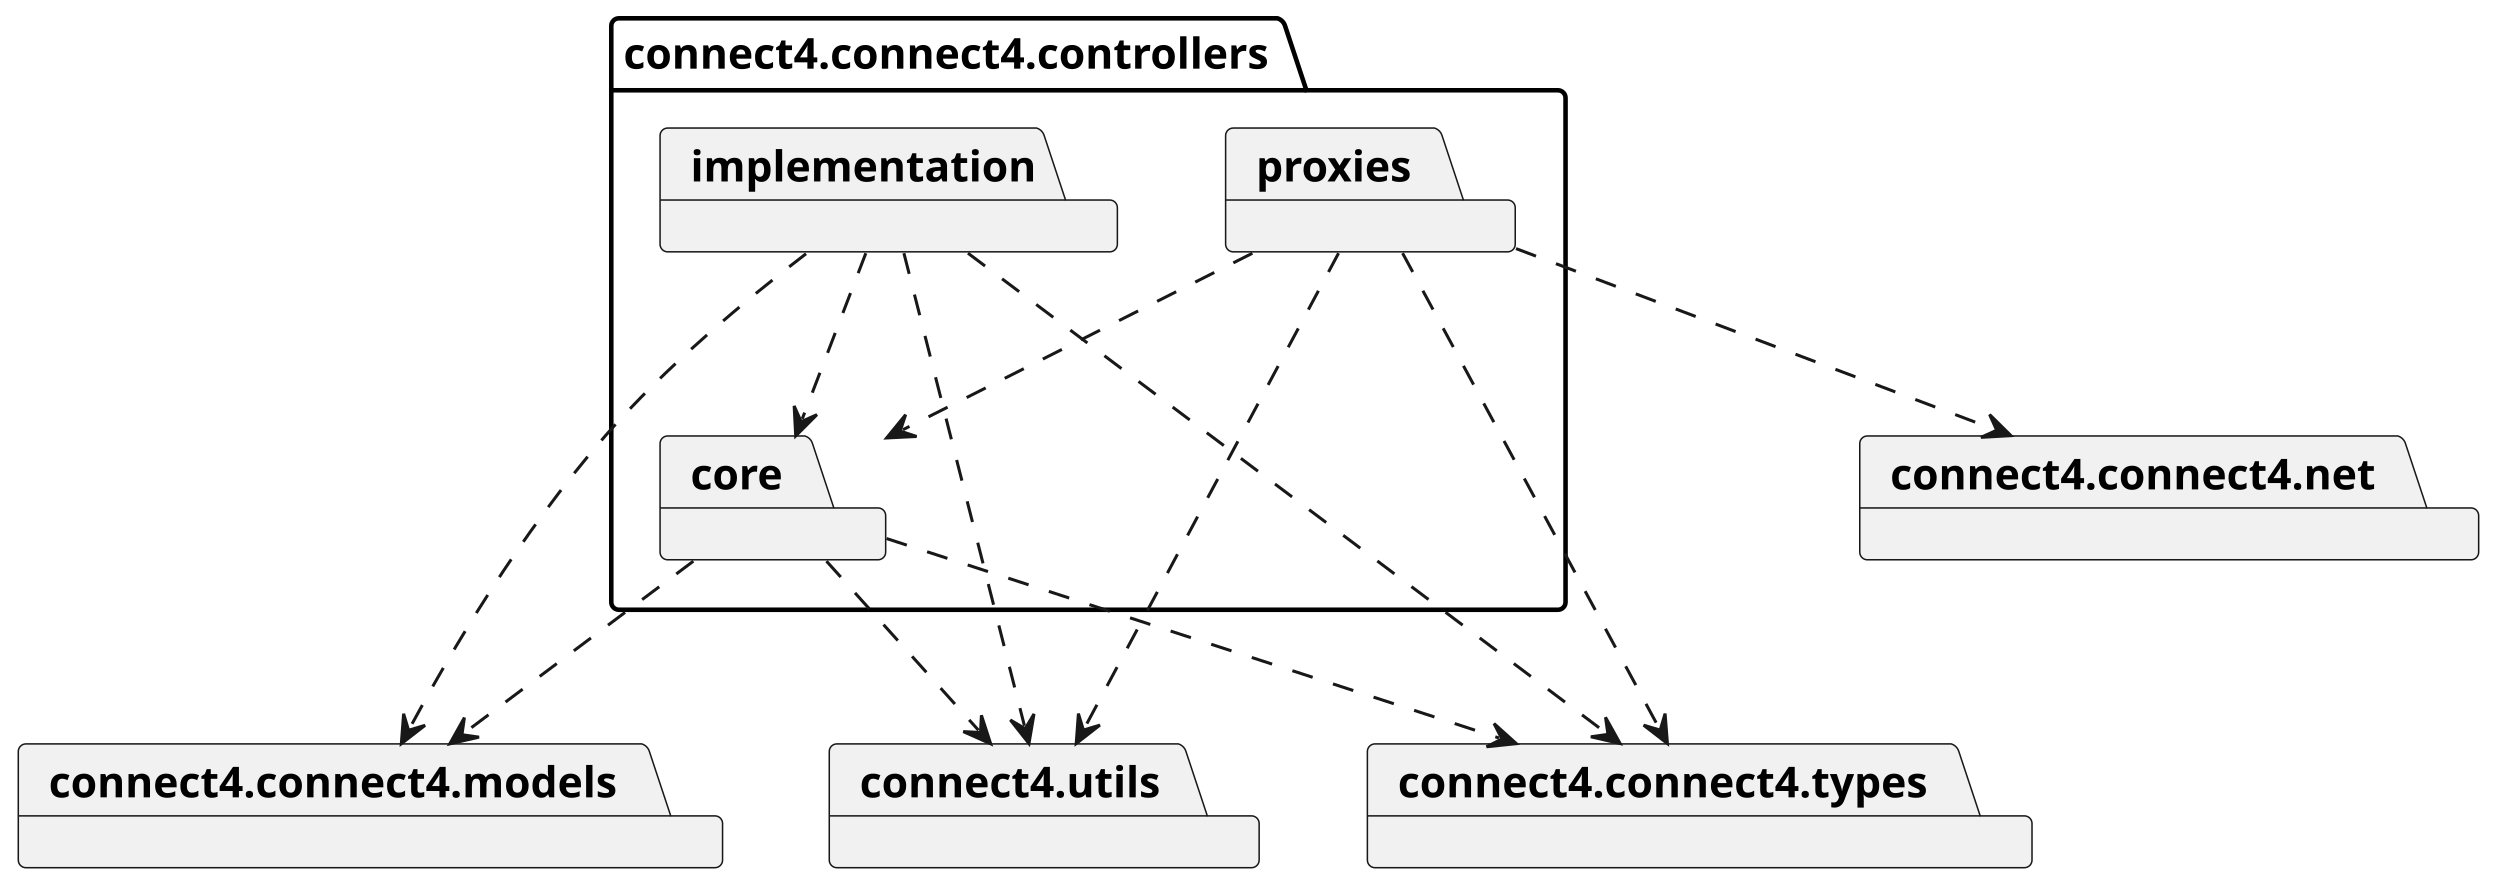
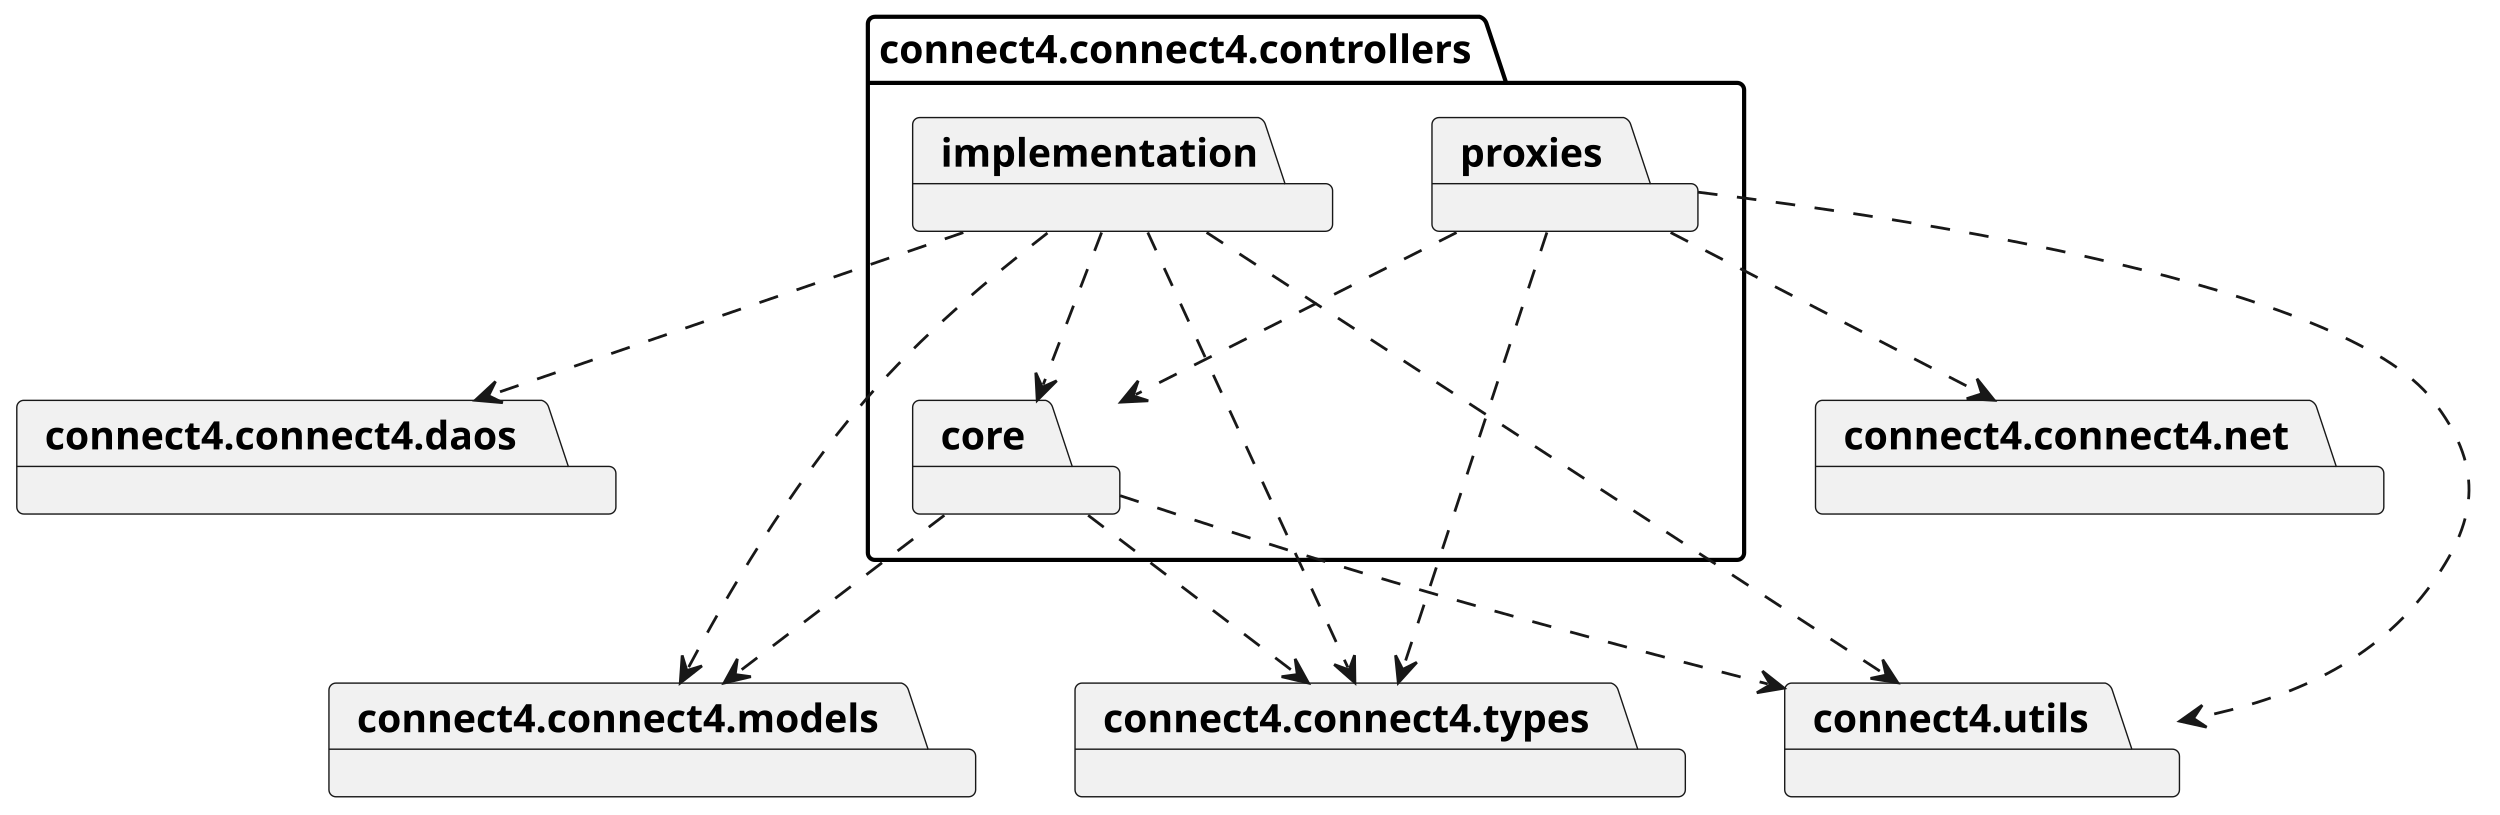
- <svg xmlns="http://www.w3.org/2000/svg" contentStyleType="text/css" height="291px" preserveAspectRatio="none" style="width:820px;height:291px;background:#FFFFFF;" version="1.1" viewBox="0 0 820 291" width="820px" zoomAndPan="magnify">
+ <svg xmlns="http://www.w3.org/2000/svg" contentStyleType="text/css" height="291px" preserveAspectRatio="none" style="width:893px;height:291px;background:#FFFFFF;" version="1.1" viewBox="0 0 893 291" width="893px" zoomAndPan="magnify">
  <defs />
  <g>
    <g id="cluster_connect4.connect4.controllers">
-       <path d="M203,6 L419,6 A3.75,3.75 0 0 1 421.5,8.5 L428.5,29.609 L511,29.609 A2.5,2.5 0 0 1 513.5,32.109 L513.5,197.5 A2.5,2.5 0 0 1 511,200 L203,200 A2.5,2.5 0 0 1 200.5,197.5 L200.5,8.5 A2.5,2.5 0 0 1 203,6 " fill="none" style="stroke:#000000;stroke-width:1.5;" />
-       <line style="stroke:#000000;stroke-width:1.5;" x1="200.5" x2="428.5" y1="29.609" y2="29.609" />
-       <text fill="#000000" font-family="sans-serif" font-size="14" font-weight="bold" lengthAdjust="spacing" textLength="215" x="204.5" y="22.533">connect4.connect4.controllers</text>
+       <path d="M312.5,6 L528.5,6 A3.75,3.75 0 0 1 531,8.5 L538,29.609 L620.5,29.609 A2.5,2.5 0 0 1 623,32.109 L623,197.5 A2.5,2.5 0 0 1 620.5,200 L312.5,200 A2.5,2.5 0 0 1 310,197.5 L310,8.5 A2.5,2.5 0 0 1 312.5,6 " fill="none" style="stroke:#000000;stroke-width:1.5;" />
+       <line style="stroke:#000000;stroke-width:1.5;" x1="310" x2="538" y1="29.609" y2="29.609" />
+       <text fill="#000000" font-family="sans-serif" font-size="14" font-weight="bold" lengthAdjust="spacing" textLength="215" x="314" y="22.533">connect4.connect4.controllers</text>
    </g>
    <g id="elem_core">
-       <path d="M219,143 L264,143 A3.75,3.75 0 0 1 266.5,145.5 L273.5,166.609 L288,166.609 A2.5,2.5 0 0 1 290.5,169.109 L290.5,181.109 A2.5,2.5 0 0 1 288,183.609 L219,183.609 A2.5,2.5 0 0 1 216.5,181.109 L216.5,145.5 A2.5,2.5 0 0 1 219,143 " fill="#F1F1F1" style="stroke:#181818;stroke-width:0.5;" />
-       <line style="stroke:#181818;stroke-width:0.5;" x1="216.5" x2="273.5" y1="166.609" y2="166.609" />
-       <text fill="#000000" font-family="sans-serif" font-size="14" font-weight="bold" lengthAdjust="spacing" textLength="32" x="226.5" y="160.533">core</text>
+       <path d="M328.5,143 L373.5,143 A3.75,3.75 0 0 1 376,145.5 L383,166.609 L397.5,166.609 A2.5,2.5 0 0 1 400,169.109 L400,181.109 A2.5,2.5 0 0 1 397.5,183.609 L328.5,183.609 A2.5,2.5 0 0 1 326,181.109 L326,145.5 A2.5,2.5 0 0 1 328.5,143 " fill="#F1F1F1" style="stroke:#181818;stroke-width:0.5;" />
+       <line style="stroke:#181818;stroke-width:0.5;" x1="326" x2="383" y1="166.609" y2="166.609" />
+       <text fill="#000000" font-family="sans-serif" font-size="14" font-weight="bold" lengthAdjust="spacing" textLength="32" x="336" y="160.533">core</text>
    </g>
    <g id="elem_implementation">
-       <path d="M219,42 L340,42 A3.75,3.75 0 0 1 342.5,44.5 L349.5,65.609 L364,65.609 A2.5,2.5 0 0 1 366.5,68.109 L366.5,80.109 A2.5,2.5 0 0 1 364,82.609 L219,82.609 A2.5,2.5 0 0 1 216.5,80.109 L216.5,44.5 A2.5,2.5 0 0 1 219,42 " fill="#F1F1F1" style="stroke:#181818;stroke-width:0.5;" />
-       <line style="stroke:#181818;stroke-width:0.5;" x1="216.5" x2="349.5" y1="65.609" y2="65.609" />
-       <text fill="#000000" font-family="sans-serif" font-size="14" font-weight="bold" lengthAdjust="spacing" textLength="108" x="226.5" y="59.533">implementation</text>
+       <path d="M328.5,42 L449.5,42 A3.75,3.75 0 0 1 452,44.5 L459,65.609 L473.5,65.609 A2.5,2.5 0 0 1 476,68.109 L476,80.109 A2.5,2.5 0 0 1 473.5,82.609 L328.5,82.609 A2.5,2.5 0 0 1 326,80.109 L326,44.5 A2.5,2.5 0 0 1 328.5,42 " fill="#F1F1F1" style="stroke:#181818;stroke-width:0.5;" />
+       <line style="stroke:#181818;stroke-width:0.5;" x1="326" x2="459" y1="65.609" y2="65.609" />
+       <text fill="#000000" font-family="sans-serif" font-size="14" font-weight="bold" lengthAdjust="spacing" textLength="108" x="336" y="59.533">implementation</text>
    </g>
    <g id="elem_proxies">
-       <path d="M404.5,42 L470.5,42 A3.75,3.75 0 0 1 473,44.5 L480,65.609 L494.5,65.609 A2.5,2.5 0 0 1 497,68.109 L497,80.109 A2.5,2.5 0 0 1 494.5,82.609 L404.5,82.609 A2.5,2.5 0 0 1 402,80.109 L402,44.5 A2.5,2.5 0 0 1 404.5,42 " fill="#F1F1F1" style="stroke:#181818;stroke-width:0.5;" />
-       <line style="stroke:#181818;stroke-width:0.5;" x1="402" x2="480" y1="65.609" y2="65.609" />
-       <text fill="#000000" font-family="sans-serif" font-size="14" font-weight="bold" lengthAdjust="spacing" textLength="53" x="412" y="59.533">proxies</text>
+       <path d="M514,42 L580,42 A3.75,3.75 0 0 1 582.5,44.5 L589.5,65.609 L604,65.609 A2.5,2.5 0 0 1 606.5,68.109 L606.5,80.109 A2.5,2.5 0 0 1 604,82.609 L514,82.609 A2.5,2.5 0 0 1 511.5,80.109 L511.5,44.5 A2.5,2.5 0 0 1 514,42 " fill="#F1F1F1" style="stroke:#181818;stroke-width:0.5;" />
+       <line style="stroke:#181818;stroke-width:0.5;" x1="511.5" x2="589.5" y1="65.609" y2="65.609" />
+       <text fill="#000000" font-family="sans-serif" font-size="14" font-weight="bold" lengthAdjust="spacing" textLength="53" x="521.5" y="59.533">proxies</text>
+     </g>
+     <g id="elem_connect4.connect4.daos">
+       <path d="M8.5,143 L193.5,143 A3.75,3.75 0 0 1 196,145.5 L203,166.609 L217.5,166.609 A2.5,2.5 0 0 1 220,169.109 L220,181.109 A2.5,2.5 0 0 1 217.5,183.609 L8.5,183.609 A2.5,2.5 0 0 1 6,181.109 L6,145.5 A2.5,2.5 0 0 1 8.5,143 " fill="#F1F1F1" style="stroke:#181818;stroke-width:0.5;" />
+       <line style="stroke:#181818;stroke-width:0.5;" x1="6" x2="203" y1="166.609" y2="166.609" />
+       <text fill="#000000" font-family="sans-serif" font-size="14" font-weight="bold" lengthAdjust="spacing" textLength="172" x="16" y="160.533">connect4.connect4.daos</text>
    </g>
    <g id="elem_connect4.connect4.models">
-       <path d="M8.5,244 L210.5,244 A3.75,3.75 0 0 1 213,246.5 L220,267.609 L234.5,267.609 A2.5,2.5 0 0 1 237,270.109 L237,282.109 A2.5,2.5 0 0 1 234.5,284.609 L8.5,284.609 A2.5,2.5 0 0 1 6,282.109 L6,246.5 A2.5,2.5 0 0 1 8.5,244 " fill="#F1F1F1" style="stroke:#181818;stroke-width:0.5;" />
-       <line style="stroke:#181818;stroke-width:0.5;" x1="6" x2="220" y1="267.609" y2="267.609" />
-       <text fill="#000000" font-family="sans-serif" font-size="14" font-weight="bold" lengthAdjust="spacing" textLength="189" x="16" y="261.533">connect4.connect4.models</text>
+       <path d="M120,244 L322,244 A3.75,3.75 0 0 1 324.5,246.5 L331.5,267.609 L346,267.609 A2.5,2.5 0 0 1 348.5,270.109 L348.5,282.109 A2.5,2.5 0 0 1 346,284.609 L120,284.609 A2.5,2.5 0 0 1 117.5,282.109 L117.5,246.5 A2.5,2.5 0 0 1 120,244 " fill="#F1F1F1" style="stroke:#181818;stroke-width:0.5;" />
+       <line style="stroke:#181818;stroke-width:0.5;" x1="117.5" x2="331.5" y1="267.609" y2="267.609" />
+       <text fill="#000000" font-family="sans-serif" font-size="14" font-weight="bold" lengthAdjust="spacing" textLength="189" x="127.5" y="261.533">connect4.connect4.models</text>
    </g>
    <g id="elem_connect4.connect4.types">
-       <path d="M451,244 L640,244 A3.75,3.75 0 0 1 642.5,246.5 L649.5,267.609 L664,267.609 A2.5,2.5 0 0 1 666.5,270.109 L666.5,282.109 A2.5,2.5 0 0 1 664,284.609 L451,284.609 A2.5,2.5 0 0 1 448.5,282.109 L448.5,246.5 A2.5,2.5 0 0 1 451,244 " fill="#F1F1F1" style="stroke:#181818;stroke-width:0.5;" />
-       <line style="stroke:#181818;stroke-width:0.5;" x1="448.5" x2="649.5" y1="267.609" y2="267.609" />
-       <text fill="#000000" font-family="sans-serif" font-size="14" font-weight="bold" lengthAdjust="spacing" textLength="176" x="458.5" y="261.533">connect4.connect4.types</text>
+       <path d="M386.5,244 L575.5,244 A3.75,3.75 0 0 1 578,246.5 L585,267.609 L599.5,267.609 A2.5,2.5 0 0 1 602,270.109 L602,282.109 A2.5,2.5 0 0 1 599.5,284.609 L386.5,284.609 A2.5,2.5 0 0 1 384,282.109 L384,246.5 A2.5,2.5 0 0 1 386.5,244 " fill="#F1F1F1" style="stroke:#181818;stroke-width:0.5;" />
+       <line style="stroke:#181818;stroke-width:0.5;" x1="384" x2="585" y1="267.609" y2="267.609" />
+       <text fill="#000000" font-family="sans-serif" font-size="14" font-weight="bold" lengthAdjust="spacing" textLength="176" x="394" y="261.533">connect4.connect4.types</text>
    </g>
    <g id="elem_connect4.utils">
-       <path d="M274.5,244 L386.5,244 A3.75,3.75 0 0 1 389,246.5 L396,267.609 L410.5,267.609 A2.5,2.5 0 0 1 413,270.109 L413,282.109 A2.5,2.5 0 0 1 410.5,284.609 L274.5,284.609 A2.5,2.5 0 0 1 272,282.109 L272,246.5 A2.5,2.5 0 0 1 274.5,244 " fill="#F1F1F1" style="stroke:#181818;stroke-width:0.5;" />
-       <line style="stroke:#181818;stroke-width:0.5;" x1="272" x2="396" y1="267.609" y2="267.609" />
-       <text fill="#000000" font-family="sans-serif" font-size="14" font-weight="bold" lengthAdjust="spacing" textLength="99" x="282" y="261.533">connect4.utils</text>
+       <path d="M640,244 L752,244 A3.75,3.75 0 0 1 754.5,246.5 L761.5,267.609 L776,267.609 A2.5,2.5 0 0 1 778.5,270.109 L778.5,282.109 A2.5,2.5 0 0 1 776,284.609 L640,284.609 A2.5,2.5 0 0 1 637.5,282.109 L637.5,246.5 A2.5,2.5 0 0 1 640,244 " fill="#F1F1F1" style="stroke:#181818;stroke-width:0.5;" />
+       <line style="stroke:#181818;stroke-width:0.5;" x1="637.5" x2="761.5" y1="267.609" y2="267.609" />
+       <text fill="#000000" font-family="sans-serif" font-size="14" font-weight="bold" lengthAdjust="spacing" textLength="99" x="647.5" y="261.533">connect4.utils</text>
    </g>
    <g id="elem_connect4.connect4.net">
-       <path d="M612.5,143 L786.5,143 A3.75,3.75 0 0 1 789,145.5 L796,166.609 L810.5,166.609 A2.5,2.5 0 0 1 813,169.109 L813,181.109 A2.5,2.5 0 0 1 810.5,183.609 L612.5,183.609 A2.5,2.5 0 0 1 610,181.109 L610,145.5 A2.5,2.5 0 0 1 612.5,143 " fill="#F1F1F1" style="stroke:#181818;stroke-width:0.5;" />
-       <line style="stroke:#181818;stroke-width:0.5;" x1="610" x2="796" y1="166.609" y2="166.609" />
-       <text fill="#000000" font-family="sans-serif" font-size="14" font-weight="bold" lengthAdjust="spacing" textLength="161" x="620" y="160.533">connect4.connect4.net</text>
+       <path d="M651,143 L825,143 A3.75,3.75 0 0 1 827.5,145.5 L834.5,166.609 L849,166.609 A2.5,2.5 0 0 1 851.5,169.109 L851.5,181.109 A2.5,2.5 0 0 1 849,183.609 L651,183.609 A2.5,2.5 0 0 1 648.5,181.109 L648.5,145.5 A2.5,2.5 0 0 1 651,143 " fill="#F1F1F1" style="stroke:#181818;stroke-width:0.5;" />
+       <line style="stroke:#181818;stroke-width:0.5;" x1="648.5" x2="834.5" y1="166.609" y2="166.609" />
+       <text fill="#000000" font-family="sans-serif" font-size="14" font-weight="bold" lengthAdjust="spacing" textLength="161" x="658.5" y="160.533">connect4.connect4.net</text>
    </g>
    <g id="link_implementation_core">
-       <path d="M283.99,83.06 C277.33,100.42 269.801,120.039 263.141,137.379 " fill="none" id="implementation-to-core" style="stroke:#181818;stroke-width:1.0;stroke-dasharray:7.0,7.0;" />
-       <polygon fill="#181818" points="260.99,142.98,267.951,136.013,262.783,138.312,260.483,133.144,260.99,142.98" style="stroke:#181818;stroke-width:1.0;" />
+       <path d="M393.49,83.06 C386.83,100.42 379.301,120.039 372.641,137.379 " fill="none" id="implementation-to-core" style="stroke:#181818;stroke-width:1.0;stroke-dasharray:7.0,7.0;" />
+       <polygon fill="#181818" points="370.49,142.98,377.451,136.013,372.283,138.312,369.983,133.144,370.49,142.98" style="stroke:#181818;stroke-width:1.0;" />
    </g>
    <g id="link_proxies_core">
-       <path d="M410.78,83.06 C375.97,100.64 330.536,123.585 296.166,140.945 " fill="none" id="proxies-to-core" style="stroke:#181818;stroke-width:1.0;stroke-dasharray:7.0,7.0;" />
-       <polygon fill="#181818" points="290.81,143.65,300.647,143.163,295.273,141.396,297.04,136.022,290.81,143.65" style="stroke:#181818;stroke-width:1.0;" />
+       <path d="M520.28,83.06 C485.47,100.64 440.036,123.585 405.666,140.945 " fill="none" id="proxies-to-core" style="stroke:#181818;stroke-width:1.0;stroke-dasharray:7.0,7.0;" />
+       <polygon fill="#181818" points="400.31,143.65,410.147,143.163,404.773,141.396,406.54,136.022,400.31,143.65" style="stroke:#181818;stroke-width:1.0;" />
+     </g>
+     <g id="link_implementation_connect4.connect4.daos">
+       <path d="M344.1,83.06 C293.61,100.42 225.914,123.69 175.454,141.03 " fill="none" id="implementation-to-connect4.connect4.daos" style="stroke:#181818;stroke-width:1.0;stroke-dasharray:7.0,7.0;" />
+       <polygon fill="#181818" points="169.78,142.98,179.591,143.838,174.509,141.355,176.992,136.272,169.78,142.98" style="stroke:#181818;stroke-width:1.0;" />
    </g>
    <g id="link_core_connect4.connect4.models">
-       <path d="M227.42,184.06 C204.28,201.42 175.451,223.041 152.321,240.381 " fill="none" id="core-to-connect4.connect4.models" style="stroke:#181818;stroke-width:1.0;stroke-dasharray:7.0,7.0;" />
-       <polygon fill="#181818" points="147.52,243.98,157.12,241.782,151.521,240.981,152.322,235.381,147.52,243.98" style="stroke:#181818;stroke-width:1.0;" />
+       <path d="M337.32,184.06 C314.53,201.42 286.184,223.006 263.404,240.346 " fill="none" id="core-to-connect4.connect4.models" style="stroke:#181818;stroke-width:1.0;stroke-dasharray:7.0,7.0;" />
+       <polygon fill="#181818" points="258.63,243.98,268.214,241.712,262.608,240.952,263.369,235.346,258.63,243.98" style="stroke:#181818;stroke-width:1.0;" />
    </g>
    <g id="link_core_connect4.connect4.types">
-       <path d="M290.78,176.64 C342.3,193.42 430.185,222.042 491.665,242.062 " fill="none" id="core-to-connect4.connect4.types" style="stroke:#181818;stroke-width:1.0;stroke-dasharray:7.0,7.0;" />
-       <polygon fill="#181818" points="497.37,243.92,490.051,237.33,492.616,242.372,487.574,244.937,497.37,243.92" style="stroke:#181818;stroke-width:1.0;" />
+       <path d="M388.68,184.06 C411.47,201.42 439.816,223.006 462.596,240.346 " fill="none" id="core-to-connect4.connect4.types" style="stroke:#181818;stroke-width:1.0;stroke-dasharray:7.0,7.0;" />
+       <polygon fill="#181818" points="467.37,243.98,462.631,235.346,463.392,240.952,457.786,241.712,467.37,243.98" style="stroke:#181818;stroke-width:1.0;" />
    </g>
    <g id="link_core_connect4.utils">
-       <path d="M271.08,184.06 C286.69,201.42 305.349,222.178 320.938,239.518 " fill="none" id="core-to-connect4.utils" style="stroke:#181818;stroke-width:1.0;stroke-dasharray:7.0,7.0;" />
-       <polygon fill="#181818" points="324.95,243.98,321.907,234.613,321.607,240.262,315.958,239.962,324.95,243.98" style="stroke:#181818;stroke-width:1.0;" />
+       <path d="M400.08,177.04 C427.11,186.03 464.68,198.24 498,208 C544.14,221.52 590.598,233.85 631.448,244.32 " fill="none" id="core-to-connect4.utils" style="stroke:#181818;stroke-width:1.0;stroke-dasharray:7.0,7.0;" />
+       <polygon fill="#181818" points="637.26,245.81,629.535,239.701,632.417,244.569,627.549,247.45,637.26,245.81" style="stroke:#181818;stroke-width:1.0;" />
    </g>
    <g id="link_implementation_connect4.connect4.models">
-       <path d="M264.38,83.22 C244.75,98.27 218.3,120.25 198.5,143 C170.31,175.4 147.896,213.758 134.486,238.648 " fill="none" id="implementation-to-connect4.connect4.models" style="stroke:#181818;stroke-width:1.0;stroke-dasharray:7.0,7.0;" />
-       <polygon fill="#181818" points="131.64,243.93,139.43,237.904,134.012,239.528,132.387,234.109,131.64,243.93" style="stroke:#181818;stroke-width:1.0;" />
+       <path d="M374.15,83.24 C354.72,98.3 328.55,120.28 309,143 C281.09,175.44 259.014,213.761 245.804,238.641 " fill="none" id="implementation-to-connect4.connect4.models" style="stroke:#181818;stroke-width:1.0;stroke-dasharray:7.0,7.0;" />
+       <polygon fill="#181818" points="242.99,243.94,250.743,237.867,245.335,239.524,243.678,234.115,242.99,243.94" style="stroke:#181818;stroke-width:1.0;" />
    </g>
    <g id="link_implementation_connect4.connect4.types">
-       <path d="M317.49,83.04 C368.34,121.28 475.675,201.974 526.605,240.274 " fill="none" id="implementation-to-connect4.connect4.types" style="stroke:#181818;stroke-width:1.0;stroke-dasharray:7.0,7.0;" />
-       <polygon fill="#181818" points="531.4,243.88,526.611,235.274,527.404,240.875,521.803,241.668,531.4,243.88" style="stroke:#181818;stroke-width:1.0;" />
+       <path d="M409.99,83.04 C427.58,121.28 463.853,200.129 481.464,238.429 " fill="none" id="implementation-to-connect4.connect4.types" style="stroke:#181818;stroke-width:1.0;stroke-dasharray:7.0,7.0;" />
+       <polygon fill="#181818" points="483.97,243.88,483.844,234.032,481.881,239.337,476.576,237.374,483.97,243.88" style="stroke:#181818;stroke-width:1.0;" />
    </g>
    <g id="link_implementation_connect4.utils">
-       <path d="M296.48,83.04 C306.23,121.28 326.247,199.766 336.017,238.066 " fill="none" id="implementation-to-connect4.utils" style="stroke:#181818;stroke-width:1.0;stroke-dasharray:7.0,7.0;" />
-       <polygon fill="#181818" points="337.5,243.88,339.151,234.171,336.264,239.035,331.399,236.148,337.5,243.88" style="stroke:#181818;stroke-width:1.0;" />
+       <path d="M431,83.04 C489.69,121.28 614.063,202.305 672.853,240.605 " fill="none" id="implementation-to-connect4.utils" style="stroke:#181818;stroke-width:1.0;stroke-dasharray:7.0,7.0;" />
+       <polygon fill="#181818" points="677.88,243.88,672.523,235.616,673.691,241.151,668.156,242.319,677.88,243.88" style="stroke:#181818;stroke-width:1.0;" />
    </g>
    <g id="link_proxies_connect4.connect4.types">
-       <path d="M460.05,83.04 C480.7,121.28 523.368,200.301 544.058,238.601 " fill="none" id="proxies-to-connect4.connect4.types" style="stroke:#181818;stroke-width:1.0;stroke-dasharray:7.0,7.0;" />
-       <polygon fill="#181818" points="546.91,243.88,546.152,234.06,544.534,239.481,539.113,237.863,546.91,243.88" style="stroke:#181818;stroke-width:1.0;" />
+       <path d="M552.55,83.04 C539.93,121.28 513.99,199.882 501.35,238.182 " fill="none" id="proxies-to-connect4.connect4.types" style="stroke:#181818;stroke-width:1.0;stroke-dasharray:7.0,7.0;" />
+       <polygon fill="#181818" points="499.47,243.88,506.089,236.587,501.037,239.132,498.492,234.08,499.47,243.88" style="stroke:#181818;stroke-width:1.0;" />
    </g>
    <g id="link_proxies_connect4.connect4.net">
-       <path d="M497.25,81.54 C543.15,98.89 606.728,122.909 653.978,140.769 " fill="none" id="proxies-to-connect4.connect4.net" style="stroke:#181818;stroke-width:1.0;stroke-dasharray:7.0,7.0;" />
-       <polygon fill="#181818" points="659.59,142.89,652.586,135.966,654.913,141.122,649.757,143.45,659.59,142.89" style="stroke:#181818;stroke-width:1.0;" />
+       <path d="M596.74,83.06 C630.22,100.42 673.553,122.879 707.013,140.219 " fill="none" id="proxies-to-connect4.connect4.net" style="stroke:#181818;stroke-width:1.0;stroke-dasharray:7.0,7.0;" />
+       <polygon fill="#181818" points="712.34,142.98,706.19,135.287,707.901,140.679,702.509,142.39,712.34,142.98" style="stroke:#181818;stroke-width:1.0;" />
    </g>
    <g id="link_proxies_connect4.utils">
-       <path d="M439.05,83.04 C418.59,121.28 376.32,200.29 355.83,238.589 " fill="none" id="proxies-to-connect4.utils" style="stroke:#181818;stroke-width:1.0;stroke-dasharray:7.0,7.0;" />
-       <polygon fill="#181818" points="353,243.88,360.772,237.831,355.359,239.471,353.719,234.057,353,243.88" style="stroke:#181818;stroke-width:1.0;" />
+       <path d="M606.53,68.65 C685.21,78.27 837.03,101.79 869,143 C886.71,165.82 885.77,184.48 869,208 C848.4,236.89 817.62,249.698 784.48,256.418 " fill="none" id="proxies-to-connect4.utils" style="stroke:#181818;stroke-width:1.0;stroke-dasharray:7.0,7.0;" />
+       <polygon fill="#181818" points="778.6,257.61,788.215,259.742,783.5,256.616,786.626,251.901,778.6,257.61" style="stroke:#181818;stroke-width:1.0;" />
    </g>
  </g>
</svg>
